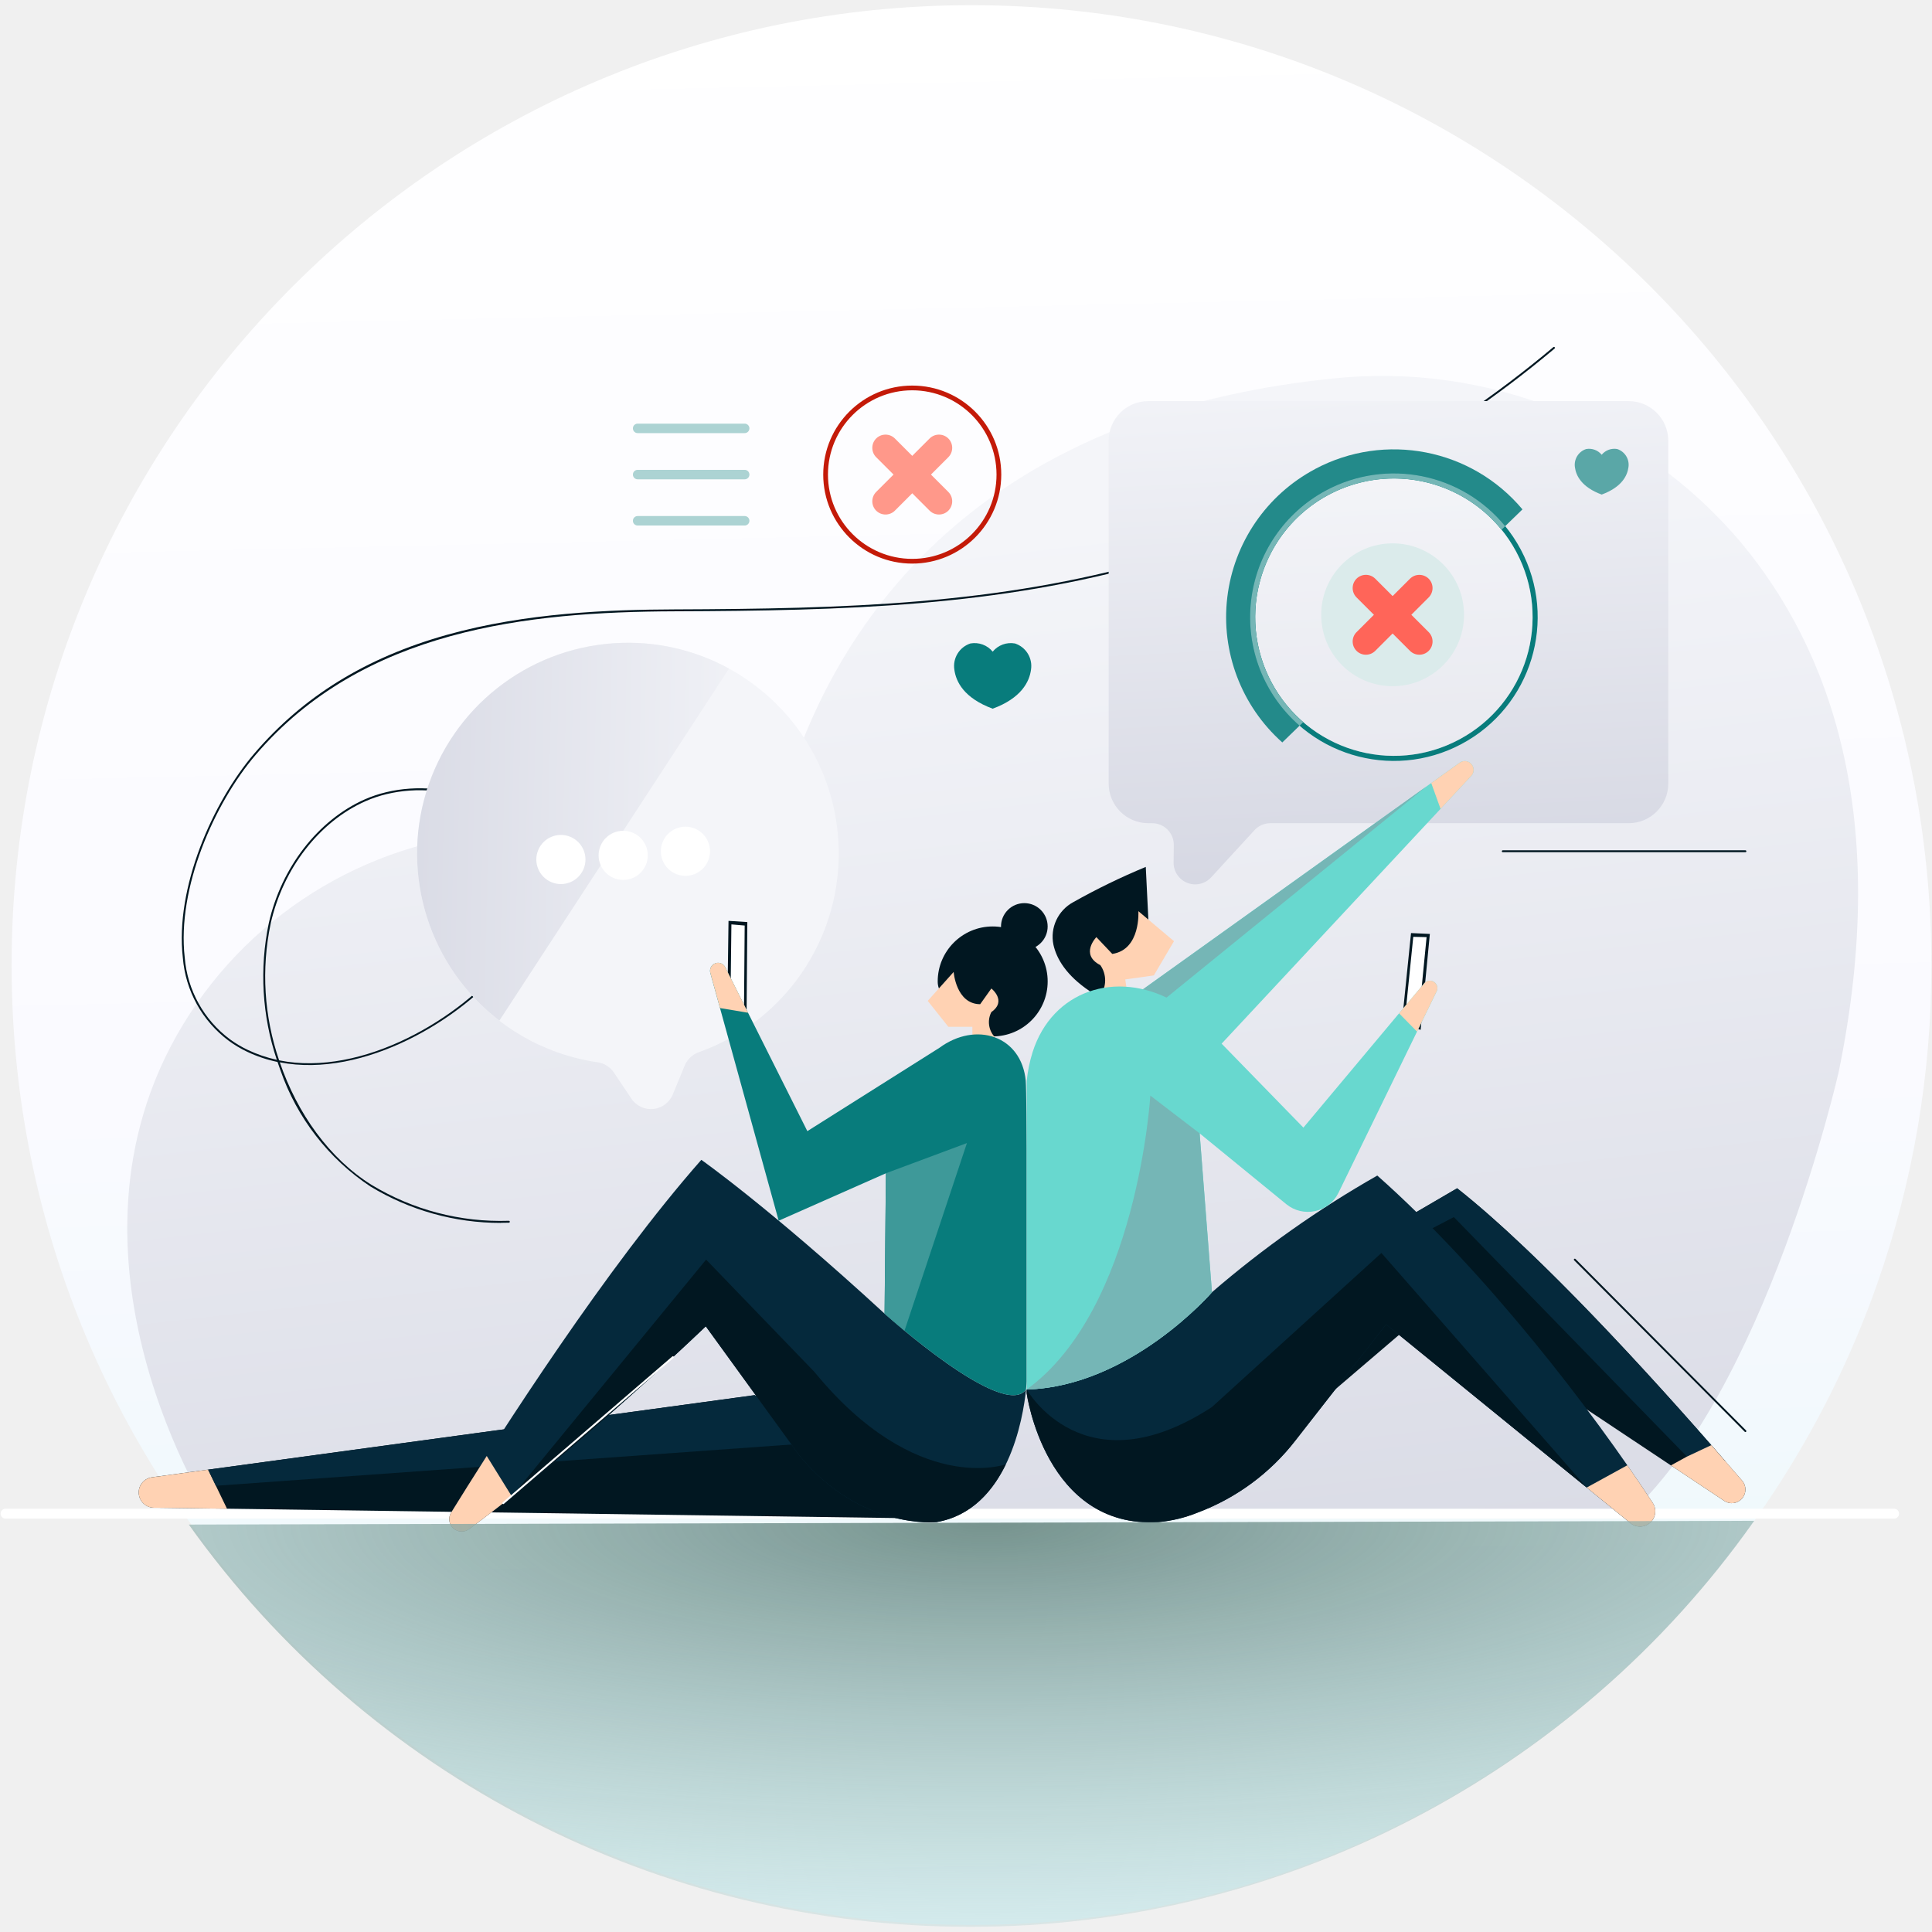
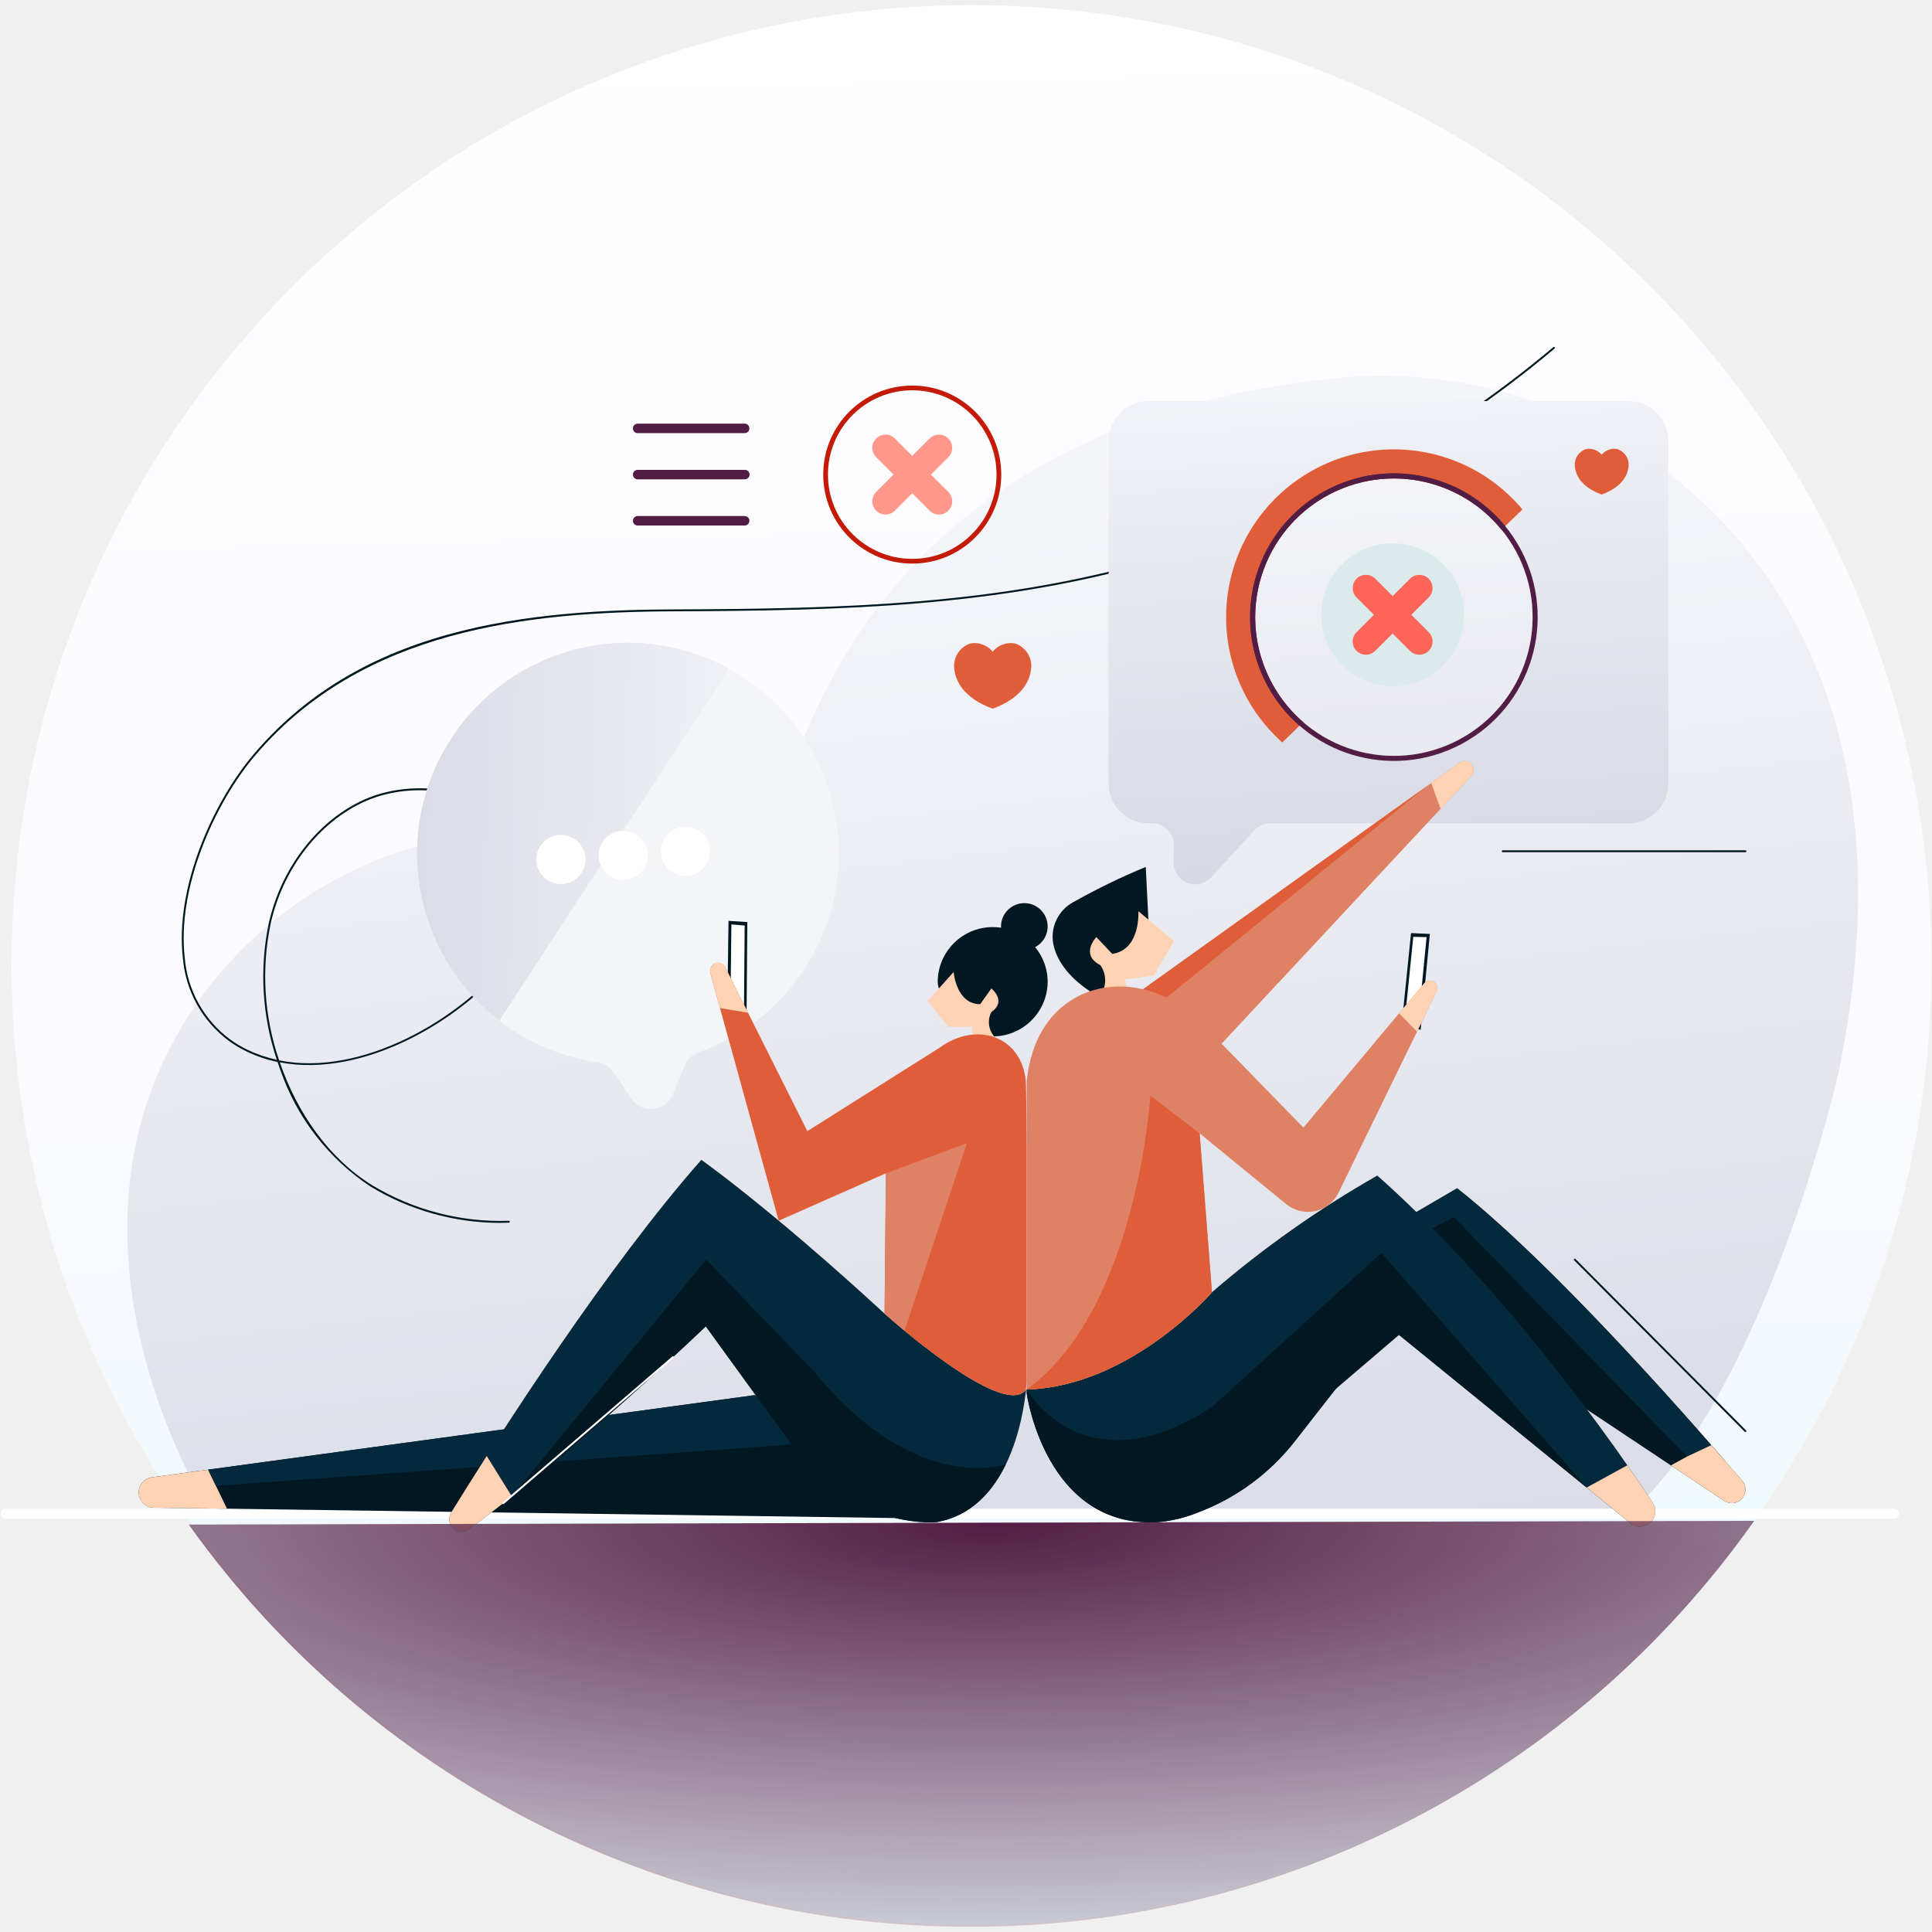
- <svg xmlns="http://www.w3.org/2000/svg" xmlns:xlink="http://www.w3.org/1999/xlink" id="no_chat_found" width="255" height="255" viewBox="0 0 255 255">
+ <svg xmlns="http://www.w3.org/2000/svg" xmlns:xlink="http://www.w3.org/1999/xlink" width="255" height="255" viewBox="0 0 255 255">
  <defs>
    <clipPath id="clip-path">
      <rect id="Rectangle_1503" data-name="Rectangle 1503" width="255" height="255" transform="translate(85.918 194.918)" fill="#f5f5f5" />
    </clipPath>
    <linearGradient id="linear-gradient" x1="0.488" y1="-0.011" x2="0.512" y2="1.041" gradientUnits="objectBoundingBox">
      <stop offset="0" stop-color="#fff" />
      <stop offset="0.55" stop-color="#fafaff" />
      <stop offset="1" stop-color="#e5f7f9" />
    </linearGradient>
    <linearGradient id="linear-gradient-2" x1="0.425" y1="0.155" x2="0.626" y2="1.324" gradientUnits="objectBoundingBox">
      <stop offset="0" stop-color="#f4f5f9" />
      <stop offset="1" stop-color="#d2d4e0" />
    </linearGradient>
    <linearGradient id="linear-gradient-3" x1="0.467" y1="-0.124" x2="0.54" y2="1.121" xlink:href="#linear-gradient-2" />
    <linearGradient id="linear-gradient-4" x1="1.208" y1="0.521" x2="-0.368" y2="0.476" xlink:href="#linear-gradient-2" />
    <radialGradient id="radial-gradient" cx="0.51" cy="0.003" r="1.958" gradientUnits="objectBoundingBox">
-       <stop offset="0" stop-color="#76938e" />
-       <stop offset="0.57" stop-color="#acd3d3" stop-opacity="0.22" />
+       <stop offset="0" stop-color="#521d44" />
+       <stop offset="0.57" stop-color="#521d44" stop-opacity="0.11" />
      <stop offset="0.73" stop-color="#d1e5e8" stop-opacity="0.11" />
      <stop offset="0.95" stop-color="#fafaff" stop-opacity="0" />
+       <stop offset="1" stop-color="#6e4464" />
    </radialGradient>
  </defs>
-   <g id="no_chat_found-2" data-name="no_chat_found" transform="translate(-85.918 -194.918)" clip-path="url(#clip-path)">
+   <g id="no_chat_found" transform="translate(-85.918 -194.918)" clip-path="url(#clip-path)">
    <g id="Layer_1" data-name="Layer 1" transform="translate(86 195.603)">
-       <g id="no_chat_found-3" data-name="no chat found">
-         <path id="Path_14583" data-name="Path 14583" d="M254.548,126.694h0a126.492,126.492,0,0,1-7.19,42.177q-.6,1.7-1.243,3.37a126.372,126.372,0,0,1-14.668,27.41l-.106.15-.144.2-.007.01a126.537,126.537,0,0,1-103.335,53.375h0A126.67,126.67,0,0,1,1.161,126.694h0A126.694,126.694,0,0,1,127.854,0h0A126.694,126.694,0,0,1,254.548,126.694Z" transform="translate(0.289)" fill="url(#linear-gradient)" />
+       <g id="no_chat_found-2" data-name="no chat found">
+         <path id="Path_14583" data-name="Path 14583" d="M254.548,126.694h0a126.492,126.492,0,0,1-7.19,42.177q-.6,1.7-1.243,3.37a126.373,126.373,0,0,1-14.668,27.41l-.106.15-.144.2-.007.01a126.537,126.537,0,0,1-103.335,53.375h0A126.675,126.675,0,0,1,1.161,126.67v.024A126.694,126.694,0,0,1,127.854,0h0A126.694,126.694,0,0,1,254.548,126.694Z" transform="translate(0.289)" fill="url(#linear-gradient)" />
        <g id="Group_4144" data-name="Group 4144" transform="translate(0 45.103)">
          <path id="Path_14584" data-name="Path 14584" d="M24.732,189.987s-22.64-34.517-3.971-65.242A53.088,53.088,0,0,1,64.037,99.277a45.469,45.469,0,0,1,33.124,11.97s.706-64,75.12-71.718a61.99,61.99,0,0,1,54.185,21.734c11.5,13.879,19.77,35.769,12.808,69.737,0,0-9.6,42.524-28.258,58.986H24.732Z" transform="translate(3.335 -35.336)" fill="url(#linear-gradient-2)" />
-           <path id="Path_14585" data-name="Path 14585" d="M61.252,151.727a33.117,33.117,0,0,1-17.217-4.812,30.29,30.29,0,0,1-11.866-15.321q-.205-.554-.392-1.113a17.8,17.8,0,0,1-4.016-1.35,14.779,14.779,0,0,1-2.4-1.429,15.18,15.18,0,0,1-6.08-10.977c-1.058-9.207,3.935-20.519,9.414-26.934,6.458-7.561,14.776-12.69,25.431-15.681,10.4-2.92,21.541-3.33,30.08-3.36,22.418-.081,42.64-.625,63.1-6.5a143.241,143.241,0,0,0,52.863-28.116.125.125,0,1,1,.162.191A143.5,143.5,0,0,1,147.38,64.492c-20.495,5.883-40.736,6.429-63.172,6.51-19.411.07-41.163,2.376-55.321,18.953C23.442,96.329,18.48,107.561,19.53,116.7a14.94,14.94,0,0,0,5.98,10.8,14.539,14.539,0,0,0,2.357,1.4,17.558,17.558,0,0,0,3.818,1.3,34.546,34.546,0,0,1-1.058-18.041c1.648-7.346,6.5-13.6,12.655-16.33,7.252-3.211,18.058-1.234,21.971,6.733,2.861,5.823-.738,11.753-3.137,14.769-6.009,7.552-18.958,15.338-30.037,13.2,2.308,6.752,6.554,12.7,12.087,16.161a32.851,32.851,0,0,0,18.147,4.756h0a.125.125,0,0,1,0,.25q-.535.017-1.071.018ZM31.988,130.269c11.008,2.217,23.94-5.556,29.932-13.087,2.363-2.97,5.908-8.8,3.109-14.5-3.851-7.841-14.5-9.779-21.645-6.615C37.3,98.759,32.5,104.95,30.872,112.22a34.142,34.142,0,0,0,1.116,18.049Z" transform="translate(4.77 -36.105)" fill="#011721" />
+           <path id="Path_14585" data-name="Path 14585" d="M61.252,151.727a33.117,33.117,0,0,1-17.217-4.812,30.29,30.29,0,0,1-11.866-15.321q-.2-.554-.392-1.113a17.8,17.8,0,0,1-4.016-1.35,14.778,14.778,0,0,1-2.4-1.429,15.18,15.18,0,0,1-6.08-10.977c-1.058-9.207,3.935-20.519,9.414-26.934C35.153,82.23,43.471,77.1,54.126,74.11c10.4-2.92,21.541-3.33,30.08-3.36,22.418-.081,42.64-.625,63.1-6.5a143.241,143.241,0,0,0,52.863-28.116.125.125,0,0,1,.162.191A143.5,143.5,0,0,1,147.38,64.492c-20.5,5.883-40.736,6.429-63.172,6.51-19.411.07-41.163,2.376-55.321,18.953C23.442,96.329,18.48,107.561,19.53,116.7a14.94,14.94,0,0,0,5.98,10.8,14.539,14.539,0,0,0,2.357,1.4,17.558,17.558,0,0,0,3.818,1.3,34.546,34.546,0,0,1-1.058-18.041c1.648-7.346,6.5-13.6,12.655-16.33,7.252-3.211,18.058-1.234,21.971,6.733,2.861,5.823-.738,11.753-3.137,14.769-6.009,7.552-18.958,15.338-30.037,13.2,2.308,6.752,6.554,12.7,12.087,16.161a32.851,32.851,0,0,0,18.147,4.756h0a.125.125,0,0,1,0,.25q-.535.017-1.071.018ZM31.988,130.269c11.008,2.217,23.94-5.556,29.932-13.087,2.363-2.97,5.908-8.8,3.109-14.5-3.851-7.841-14.5-9.779-21.645-6.615C37.3,98.759,32.5,104.95,30.872,112.22a34.142,34.142,0,0,0,1.116,18.049Z" transform="translate(4.77 -36.105)" fill="#011721" />
          <path id="Path_14586" data-name="Path 14586" d="M185.7,97.541H138.417a2.852,2.852,0,0,0-2.1.924l-5.717,6.226a2.853,2.853,0,0,1-4.955-1.962l.026-2.3a2.854,2.854,0,0,0-2.853-2.886h-.51a5.236,5.236,0,0,1-5.236-5.236V47.067a5.236,5.236,0,0,1,5.236-5.236H185.7a5.236,5.236,0,0,1,5.236,5.236V92.306a5.236,5.236,0,0,1-5.236,5.236Z" transform="translate(29.174 -34.678)" fill="url(#linear-gradient-3)" />
          <g id="Group_4134" data-name="Group 4134" transform="translate(54.972 39.047)">
            <path id="Path_14587" data-name="Path 14587" d="M99.521,92.439A27.826,27.826,0,1,0,67.8,122.729a3.149,3.149,0,0,1,2.173,1.353l2.31,3.45a3.114,3.114,0,0,0,5.465-.543l1.585-3.837A3.153,3.153,0,0,1,81.2,121.4,27.836,27.836,0,0,0,99.521,92.439Z" transform="translate(-44.006 -67.362)" fill="#f4f5f9" />
-             <path id="Path_14588" data-name="Path 14588" d="M54.863,117.237,85.172,70.776a27.675,27.675,0,0,0-15.13-3.354,27.82,27.82,0,0,0-15.179,49.815Z" transform="translate(-44.006 -67.362)" fill="url(#linear-gradient-4)" />
+             <path id="Path_14588" data-name="Path 14588" d="M54.863,117.237,85.172,70.776a27.82,27.82,0,0,0-30.309,46.461Z" transform="translate(-44.006 -67.362)" fill="url(#linear-gradient-4)" />
            <g id="Group_4133" data-name="Group 4133" transform="translate(14.728 22.934)">
              <circle id="Ellipse_232" data-name="Ellipse 232" cx="3.244" cy="3.244" r="3.244" transform="matrix(0.389, -0.921, 0.921, 0.389, 0, 7.4)" fill="#fff" />
-               <circle id="Ellipse_233" data-name="Ellipse 233" cx="3.244" cy="3.244" r="3.244" transform="translate(9.21 1.901) rotate(-0.31)" fill="#fff" />
+               <circle id="Ellipse_233" data-name="Ellipse 233" cx="3.244" cy="3.244" r="3.244" transform="matrix(1, -0.005, 0.005, 1, 9.21, 1.901)" fill="#fff" />
              <circle id="Ellipse_234" data-name="Ellipse 234" cx="3.244" cy="3.244" r="3.244" transform="translate(16.099 4.587) rotate(-45)" fill="#fff" />
            </g>
          </g>
          <path id="Path_14589" data-name="Path 14589" d="M249.81,160.164H.754a.658.658,0,1,1,0-1.3H249.81a.658.658,0,1,1,0,1.3Z" transform="translate(0 -5.514)" fill="#fff" />
          <g id="Group_4135" data-name="Group 4135" transform="translate(95.902 75.755)">
            <path id="Path_14590" data-name="Path 14590" d="M76.941,96.748l2.483.157-.1,12.159-2.558.392Z" transform="translate(-76.77 -96.748)" fill="#011721" />
-             <path id="Path_14591" data-name="Path 14591" d="M78.992,97.272,77.24,97.12,77.1,108.777l1.8-.185Z" transform="translate(-76.688 -96.655)" fill="#fff" />
+             <path id="Path_14591" data-name="Path 14591" d="M78.992,97.272,77.24,97.12l-.14,11.657,1.8-.185Z" transform="translate(-76.688 -96.655)" fill="#fff" />
          </g>
          <g id="Group_4136" data-name="Group 4136" transform="translate(184.924 77.366)">
            <path id="Path_14592" data-name="Path 14592" d="M151.751,98.152l-2.485-.114-1.232,12.1,2.5.668Z" transform="translate(-148.034 -98.038)" fill="#011721" />
            <path id="Path_14593" data-name="Path 14593" d="M149.485,98.434l1.758.04-1.135,11.6-1.765-.38Z" transform="translate(-147.957 -97.939)" fill="#fff" />
          </g>
          <g id="Group_4138" data-name="Group 4138" transform="translate(18.225 54.648)">
-             <path id="Path_14594" data-name="Path 14594" d="M118.966,111.541l43.951-31.456a1.169,1.169,0,0,1,1.536,1.748L128.99,119.87l-8.762-.826-1.263-7.5Z" transform="translate(11.421 -79.851)" fill="#68d8cf" />
-             <path id="Path_14595" data-name="Path 14595" d="M158.531,82.551h0l-39.565,28.317.436,2.586,4.1-2.443Z" transform="translate(11.422 -79.179)" fill="#75b6b6" />
-             <path id="Path_14596" data-name="Path 14596" d="M123.791,98l-.342-6.954a88.073,88.073,0,0,0-9.575,4.654,5.193,5.193,0,0,0-2.614,5.618c.409,1.84,1.673,4.035,4.816,6.146l2.017,2.23,1.4-3.534,3.593-3.776Z" transform="translate(9.472 -77.061)" fill="#011721" />
+             <path id="Path_14594" data-name="Path 14594" d="M118.966,111.541l43.951-31.456a1.169,1.169,0,0,1,1.536,1.748L128.99,119.87l-8.762-.826-1.263-7.5Z" transform="translate(11.421 -79.851)" fill="#df8165" />
+             <path id="Path_14595" data-name="Path 14595" d="M158.531,82.551h0l-39.565,28.317.436,2.586,4.1-2.443Z" transform="translate(11.422 -79.179)" fill="#df5e39" />
+             <path id="Path_14596" data-name="Path 14596" d="M123.791,98l-.342-6.954a88.074,88.074,0,0,0-9.575,4.654,5.193,5.193,0,0,0-2.614,5.618c.409,1.84,1.673,4.035,4.816,6.146l2.017,2.23,1.4-3.534,3.593-3.776Z" transform="translate(9.472 -77.061)" fill="#011721" />
            <path id="Path_14597" data-name="Path 14597" d="M119.972,106.253l-.213-1.519,3.769-.53,2.661-4.519-4.7-3.963s.338,5.081-3.445,5.643l-2.1-2.217s-2.221,2.29.52,3.695a3.481,3.481,0,0,1-.043,4.082l2.143.8,1.412-1.475Z" transform="translate(10.456 -75.896)" fill="#ffd2b3" />
            <path id="Path_14598" data-name="Path 14598" d="M139.183,153.5l15.076-12.886,38.524,25.629a1.8,1.8,0,0,0,2.37-2.676c-9.617-11.181-25.787-29.235-37.6-38.562L139.182,135.73V153.5Z" transform="translate(16.46 -68.599)" fill="#011721" />
            <path id="Path_14599" data-name="Path 14599" d="M155.7,125l-9.063,5.291,3.629,1.119,5-2.608,30.762,31.614,5.08.609c-9.748-11.219-24.449-27.374-35.4-36.025Z" transform="translate(18.317 -68.599)" fill="#05293c" />
            <path id="Path_14600" data-name="Path 14600" d="M183.489,159.479a1.8,1.8,0,0,0,2.37-2.676c-1.246-1.449-2.6-3.015-4.047-4.661l-3.227,1.515-2.108,1.157,7.012,4.665Z" transform="translate(25.753 -61.836)" fill="#ffd2b3" />
            <g id="Group_4137" data-name="Group 4137" transform="translate(0 17.491)">
-               <path id="Path_14601" data-name="Path 14601" d="M95.871,146.861,16.333,157.7a2.016,2.016,0,0,0,.244,4.013l97.944,1.369,9.385-3.849L95.871,146.861Z" transform="translate(-14.589 -80.644)" fill="#011721" />
+               <path id="Path_14601" data-name="Path 14601" d="M95.871,146.861,16.333,157.7a2.016,2.016,0,0,0,.244,4.013l97.944,1.369,9.385-3.849Z" transform="translate(-14.589 -80.644)" fill="#011721" />
              <path id="Path_14602" data-name="Path 14602" d="M23.75,154.731l-7.417,1.011a2.016,2.016,0,0,0,.244,4.013l9.667.135-2.493-5.159Z" transform="translate(-14.589 -78.682)" fill="#ffd2b3" />
              <path id="Path_14603" data-name="Path 14603" d="M94.043,146.861l-72.121,9.831,1.029,2.129,77.759-5.576,4.452-1.476Z" transform="translate(-12.762 -80.644)" fill="#05293c" />
-               <path id="Path_14604" data-name="Path 14604" d="M113.523,104.594a7.257,7.257,0,0,1-7.257,7.257c-1.5,0-1.234-2.509-2.392-3.291-1.93-1.3-4.864-1.46-4.864-3.965a7.256,7.256,0,1,1,14.513,0Z" transform="translate(6.449 -92.985)" fill="#011721" />
+               <path id="Path_14604" data-name="Path 14604" d="M113.523,104.594a7.257,7.257,0,0,1-7.257,7.257c-1.5,0-1.234-2.509-2.392-3.291-1.93-1.3-4.864-1.46-4.864-3.965a7.257,7.257,0,0,1,14.513,0Z" transform="translate(6.449 -92.985)" fill="#011721" />
              <circle id="Ellipse_235" data-name="Ellipse 235" cx="3.078" cy="3.078" r="3.078" transform="translate(112.539 4.354) rotate(-45)" fill="#011721" />
              <path id="Path_14605" data-name="Path 14605" d="M103.849,110.661v-1.278h-3.172l-2.721-3.421,3.421-3.817s.311,4.233,3.5,4.258l1.477-2.074s2.1,1.633,0,3.11a2.9,2.9,0,0,0,.51,3.364l-1.676.911Z" transform="translate(6.186 -91.787)" fill="#ffd2b3" />
              <path id="Path_14606" data-name="Path 14606" d="M111.7,169.815c9.486-1.63,11.452-13.785,11.833-17.5-2.981,4.093-18.669-10.018-18.669-10.018-15.25-14.023-24.19-20.3-24.19-20.3-12.485,14.171-26.379,35.815-33.024,46.558a1.64,1.64,0,0,0,2.367,2.183c14.325-10.495,31.245-26.765,31.245-26.765L93.645,161.05C101.708,170.866,111.7,169.815,111.7,169.815Z" transform="translate(-6.415 -86.84)" fill="#05293c" />
-               <path id="Path_14607" data-name="Path 14607" d="M116.627,116.764c-.564-5.967-6.581-7.912-11.406-4.356L87.8,123.4l-10.84-21.638a1.06,1.06,0,0,0-1.968.759l9.025,32.7,14.15-6.258-.175,18.526s15.688,14.11,18.669,10.018c.07-.679.087-1.078.087-1.078V125.629c0-.977-.044-8.021-.124-8.866Z" transform="translate(0.453 -92.03)" fill="#087c7c" />
-               <path id="Path_14608" data-name="Path 14608" d="M93.574,124.21l10.692-3.985-8.238,24.762-2.63-2.25Z" transform="translate(5.05 -87.281)" fill="#3e9999" />
+               <path id="Path_14607" data-name="Path 14607" d="M116.627,116.764c-.564-5.967-6.581-7.912-11.406-4.356L87.8,123.4,76.96,101.762a1.06,1.06,0,0,0-1.968.759l9.025,32.7,14.15-6.258-.175,18.526s15.688,14.11,18.669,10.018c.07-.679.087-1.078.087-1.078v-30.8c0-.977-.044-8.021-.124-8.866Z" transform="translate(0.453 -92.03)" fill="#df5e39" />
+               <path id="Path_14608" data-name="Path 14608" d="M93.574,124.21l10.692-3.985-8.238,24.762-2.63-2.25Z" transform="translate(5.05 -87.281)" fill="#df8165" />
              <path id="Path_14609" data-name="Path 14609" d="M52.351,153.286c-1.8,2.818-3.394,5.358-4.7,7.472a1.64,1.64,0,0,0,2.367,2.183c1.853-1.357,3.75-2.813,5.647-4.316l-3.313-5.338Z" transform="translate(-6.415 -79.042)" fill="#ffd2b3" />
              <path id="Path_14610" data-name="Path 14610" d="M79.977,107.775l-3.014-6.017a1.06,1.06,0,0,0-1.968.759l1.28,4.638Z" transform="translate(0.453 -92.03)" fill="#ffd2b3" />
-               <path id="Path_14611" data-name="Path 14611" d="M110.049,167.188c4.6-.791,7.43-4.059,9.17-7.638,0,0-11.782,4.276-25.279-12.2L79.655,132.538,54.013,163.795c12.772-10.117,25.6-22.449,25.6-22.449l12.384,17.078c8.063,9.816,18.054,8.764,18.054,8.764Z" transform="translate(-4.765 -84.213)" fill="#011721" />
+               <path id="Path_14611" data-name="Path 14611" d="M110.049,167.188c4.6-.791,7.43-4.059,9.17-7.638,0,0-11.782,4.276-25.279-12.2L79.655,132.538,54.013,163.795c12.772-10.117,25.6-22.449,25.6-22.449L92,158.424c8.063,9.816,18.054,8.764,18.054,8.764Z" transform="translate(-4.765 -84.213)" fill="#011721" />
            </g>
-             <path id="Path_14612" data-name="Path 14612" d="M191.05,166.869c-8.006-12.233-22.059-30.541-36.363-43.212a137.57,137.57,0,0,0-21.823,15.4s-10.751,12.447-24.452,12.835v.509s2.454,17.879,17.353,17a18.272,18.272,0,0,0,5.2-1.259A29.4,29.4,0,0,0,143.9,158.6l11.944-15.3,32.246,26.236a2.014,2.014,0,0,0,2.959-2.663Z" transform="translate(8.792 -68.935)" fill="#05293c" />
-             <path id="Path_14613" data-name="Path 14613" d="M132.865,144.194l-1.626-20.97,11.439,9.347a4.5,4.5,0,0,0,6.89-1.513l12.928-26.53a.987.987,0,0,0-1.586-1.149l-15.977,19.086-13.041-13.389a16.921,16.921,0,0,0-4.2-3.35c-7.445-4.093-15.9-1.387-18.5,6.771a19.061,19.061,0,0,0-.777,3.8v40.734c13.7-.387,24.452-12.835,24.452-12.835Z" transform="translate(8.792 -74.069)" fill="#68d8cf" />
+             <path id="Path_14612" data-name="Path 14612" d="M191.05,166.869c-8.006-12.233-22.059-30.541-36.363-43.212a137.569,137.569,0,0,0-21.823,15.4s-10.751,12.447-24.452,12.835v.509s2.454,17.879,17.353,17a18.271,18.271,0,0,0,5.2-1.259A29.4,29.4,0,0,0,143.9,158.6l11.944-15.3,32.246,26.236a2.014,2.014,0,0,0,2.959-2.663Z" transform="translate(8.792 -68.935)" fill="#05293c" />
+             <path id="Path_14613" data-name="Path 14613" d="M132.865,144.194l-1.626-20.97,11.439,9.347a4.5,4.5,0,0,0,6.89-1.513l12.928-26.53a.987.987,0,0,0-1.586-1.149l-15.977,19.086-13.041-13.389a16.921,16.921,0,0,0-4.2-3.35c-7.445-4.093-15.9-1.387-18.5,6.771a19.061,19.061,0,0,0-.777,3.8v40.734c13.7-.387,24.452-12.835,24.452-12.835Z" transform="translate(8.792 -74.069)" fill="#df8165" />
            <path id="Path_14614" data-name="Path 14614" d="M167.579,157.211l5.768,4.692a2.014,2.014,0,0,0,2.959-2.663c-1.025-1.566-2.151-3.233-3.362-4.974l-5.365,2.945Z" transform="translate(23.536 -61.307)" fill="#ffd2b3" />
-             <path id="Path_14615" data-name="Path 14615" d="M132.865,141.165l-1.626-20.97-6.508-4.987s-1.7,28.2-16.319,38.791c13.7-.387,24.452-12.835,24.452-12.835Z" transform="translate(8.792 -71.04)" fill="#75b6b6" />
+             <path id="Path_14615" data-name="Path 14615" d="M132.865,141.165l-1.626-20.97-6.508-4.987s-1.7,28.2-16.319,38.791c13.7-.387,24.452-12.835,24.452-12.835Z" transform="translate(8.792 -71.04)" fill="#df5e39" />
            <path id="Path_14616" data-name="Path 14616" d="M125.766,167.368a18.272,18.272,0,0,0,5.2-1.259,29.4,29.4,0,0,0,12.935-9.548l11.944-15.3L182.323,162.8l-27.092-30.964-22.366,20.333c-16.932,11.043-24.452-2.313-24.452-2.313v.509s2.454,17.879,17.353,17Z" transform="translate(8.792 -66.897)" fill="#011721" />
            <path id="Path_14617" data-name="Path 14617" d="M154.9,80.084l-3.745,2.68,1.231,3.412,4.05-4.344a1.169,1.169,0,0,0-1.536-1.748Z" transform="translate(19.442 -79.851)" fill="#ffd2b3" />
-             <path id="Path_14618" data-name="Path 14618" d="M151.106,103.379l-3.35,4,2.37,2.413,2.566-5.265A.987.987,0,0,0,151.106,103.379Z" transform="translate(18.596 -74.069)" fill="#ffd2b3" />
+             <path id="Path_14618" data-name="Path 14618" d="M151.106,103.379l-3.35,4,2.37,2.413,2.566-5.265a.987.987,0,0,0-1.586-1.148Z" transform="translate(18.596 -74.069)" fill="#ffd2b3" />
          </g>
-           <path id="Path_14619" data-name="Path 14619" d="M98.664,63.688a11.749,11.749,0,1,1,11.75-11.749A11.762,11.762,0,0,1,98.664,63.688Zm0-22.874a11.124,11.124,0,1,0,11.124,11.124A11.137,11.137,0,0,0,98.664,40.814Z" transform="translate(21.659 -35.087)" fill="#c41a08" />
+           <path id="Path_14619" data-name="Path 14619" d="M98.664,63.688a11.749,11.749,0,1,1,11.75-11.749,11.749,11.749,0,0,1-11.75,11.749Zm0-22.874a11.124,11.124,0,1,0,11.124,11.124A11.124,11.124,0,0,0,98.664,40.814Z" transform="translate(21.659 -35.087)" fill="#c41a08" />
          <g id="Group_4139" data-name="Group 4139" transform="translate(83.453 10.127)">
-             <path id="Path_14620" data-name="Path 14620" d="M81.558,45.463H67.431a.625.625,0,0,1,0-1.251H81.558a.625.625,0,1,1,0,1.251Z" transform="translate(-66.805 -44.212)" fill="#acd3d3" />
-             <path id="Path_14621" data-name="Path 14621" d="M81.558,50.344H67.431a.625.625,0,0,1,0-1.251H81.558a.625.625,0,1,1,0,1.251Z" transform="translate(-66.805 -42.995)" fill="#acd3d3" />
-             <path id="Path_14622" data-name="Path 14622" d="M81.558,55.226H67.431a.625.625,0,0,1,0-1.251H81.558a.625.625,0,1,1,0,1.251Z" transform="translate(-66.805 -41.779)" fill="#acd3d3" />
+             <path id="Path_14620" data-name="Path 14620" d="M81.558,45.463H67.431a.625.625,0,1,1,0-1.251H81.558a.625.625,0,1,1,0,1.251Z" transform="translate(-66.805 -44.212)" fill="#521d44" />
+             <path id="Path_14621" data-name="Path 14621" d="M81.558,50.344H67.431a.625.625,0,1,1,0-1.251H81.558a.626.626,0,1,1,0,1.251Z" transform="translate(-66.805 -42.995)" fill="#521d44" />
+             <path id="Path_14622" data-name="Path 14622" d="M81.558,55.226H67.431a.625.625,0,1,1,0-1.251H81.558a.625.625,0,1,1,0,1.251Z" transform="translate(-66.805 -41.779)" fill="#521d44" />
          </g>
-           <path id="Path_14623" data-name="Path 14623" d="M108.771,67.456a3.1,3.1,0,0,0-2.937,1.082,3.1,3.1,0,0,0-2.937-1.082,3.132,3.132,0,0,0-2.123,3.452c.211,1.6,1.268,3.758,5.06,5.159,3.792-1.4,4.849-3.563,5.06-5.159A3.131,3.131,0,0,0,108.771,67.456Z" transform="translate(25.106 -28.316)" fill="#087c7c" />
-           <path id="Path_14624" data-name="Path 14624" d="M171.924,46.908a2.163,2.163,0,0,0-2.05.755,2.162,2.162,0,0,0-2.05-.755,2.186,2.186,0,0,0-1.482,2.41c.147,1.114.885,2.624,3.532,3.6,2.647-.978,3.385-2.488,3.532-3.6A2.186,2.186,0,0,0,171.924,46.908Z" transform="translate(41.447 -33.429)" fill="#5aa7a7" />
-           <path id="Path_14625" data-name="Path 14625" d="M190.764,89.544H158.739a.125.125,0,1,1,0-.251h32.025a.125.125,0,0,1,0,.251Z" transform="translate(39.527 -22.851)" fill="#011721" />
+           <path id="Path_14623" data-name="Path 14623" d="M108.771,67.456a3.1,3.1,0,0,0-2.937,1.082,3.1,3.1,0,0,0-2.937-1.082,3.132,3.132,0,0,0-2.123,3.452c.211,1.6,1.268,3.758,5.06,5.159,3.792-1.4,4.849-3.563,5.06-5.159a3.131,3.131,0,0,0-2.123-3.452Z" transform="translate(25.106 -28.316)" fill="#df5e39" />
+           <path id="Path_14624" data-name="Path 14624" d="M171.924,46.908a2.163,2.163,0,0,0-2.05.755,2.162,2.162,0,0,0-2.05-.755,2.186,2.186,0,0,0-1.482,2.41c.147,1.114.885,2.624,3.532,3.6,2.647-.978,3.385-2.488,3.532-3.6a2.186,2.186,0,0,0-1.482-2.41Z" transform="translate(41.447 -33.429)" fill="#df5e39" />
+           <path id="Path_14625" data-name="Path 14625" d="M190.764,89.544H158.739a.125.125,0,1,1,0-.251h32.025a.126.126,0,1,1,0,.251Z" transform="translate(39.527 -22.851)" fill="#011721" />
          <path id="Path_14626" data-name="Path 14626" d="M188.869,155.324a.123.123,0,0,1-.089-.037l-22.523-22.636a.125.125,0,0,1,.177-.176l22.523,22.636a.125.125,0,0,1-.089.213Z" transform="translate(41.422 -12.099)" fill="#011721" />
-           <path id="Path_14627" data-name="Path 14627" d="M53.132,162.266a.125.125,0,0,1-.082-.22l22.395-19.27a.125.125,0,1,1,.163.19l-22.395,19.27a.121.121,0,0,1-.082.031Z" transform="translate(13.209 -9.53)" fill="#fff" />
+           <path id="Path_14627" data-name="Path 14627" d="M53.132,162.266a.125.125,0,0,1-.082-.22l22.4-19.27a.125.125,0,0,1,.163.19l-22.395,19.27a.121.121,0,0,1-.082.031Z" transform="translate(13.209 -9.53)" fill="#fff" />
          <g id="Group_4143" data-name="Group 4143" transform="translate(115.052 11.578)">
            <g id="Group_4140" data-name="Group 4140" transform="translate(59.246 14.349)">
-               <circle id="Ellipse_236" data-name="Ellipse 236" cx="9.428" cy="9.428" r="9.428" fill="#c8e1e1" />
+               <circle id="Ellipse_236" data-name="Ellipse 236" cx="9.428" cy="9.428" r="9.428" transform="translate(0 0)" fill="#c8e1e1" />
              <path id="Path_14628" data-name="Path 14628" d="M150.42,70.222l-7.056-7.056a1.751,1.751,0,0,1,0-2.47h0a1.751,1.751,0,0,1,2.47,0l7.056,7.056a1.751,1.751,0,0,1,0,2.47h0A1.751,1.751,0,0,1,150.42,70.222Z" transform="translate(-138.699 -56.031)" fill="#ff1200" />
-               <path id="Path_14629" data-name="Path 14629" d="M152.89,63.166l-7.056,7.056a1.751,1.751,0,0,1-2.47,0h0a1.751,1.751,0,0,1,0-2.47L150.42,60.7a1.751,1.751,0,0,1,2.47,0h0A1.751,1.751,0,0,1,152.89,63.166Z" transform="translate(-138.699 -56.031)" fill="#ff1200" />
+               <path id="Path_14629" data-name="Path 14629" d="M152.89,63.166l-7.056,7.056a1.751,1.751,0,0,1-2.47,0h0a1.751,1.751,0,0,1,0-2.47L150.42,60.7a1.751,1.751,0,0,1,2.47,0h0a1.751,1.751,0,0,1,0,2.466Z" transform="translate(-138.699 -56.031)" fill="#ff1200" />
            </g>
            <g id="Group_4142" data-name="Group 4142" transform="translate(46.695 1.944)">
-               <path id="Path_14630" data-name="Path 14630" d="M141.219,49.533A22.143,22.143,0,0,0,136.9,85.613l2.762-2.68a18.307,18.307,0,1,1,26.174-25.4l2.763-2.681a22.148,22.148,0,0,0-27.382-5.323Z" transform="translate(-129.481 -46.93)" fill="#238a8a" />
-               <path id="Path_14631" data-name="Path 14631" d="M167.745,59.525a18.976,18.976,0,1,0-7.83,25.668A18.976,18.976,0,0,0,167.745,59.525ZM159.6,84.6a18.307,18.307,0,1,1,7.554-24.763A18.307,18.307,0,0,1,159.6,84.6Z" transform="translate(-128.849 -46.298)" fill="#087c7c" />
+               <path id="Path_14630" data-name="Path 14630" d="M141.219,49.533a22.143,22.143,0,0,0-4.319,36.08l2.762-2.68a18.307,18.307,0,1,1,26.174-25.4l2.763-2.681a22.148,22.148,0,0,0-27.382-5.323Z" transform="translate(-129.481 -46.93)" fill="#df5e39" />
+               <path id="Path_14631" data-name="Path 14631" d="M167.745,59.525a18.976,18.976,0,1,0-7.83,25.668A18.976,18.976,0,0,0,167.745,59.525ZM159.6,84.6a18.307,18.307,0,1,1,7.554-24.763A18.307,18.307,0,0,1,159.6,84.6Z" transform="translate(-128.849 -46.298)" fill="#521d44" />
              <g id="Group_4141" data-name="Group 4141" transform="translate(3.84 3.84)" opacity="0.35">
-                 <circle id="Ellipse_237" data-name="Ellipse 237" cx="18.307" cy="18.307" r="18.307" fill="#fff" />
+                 <circle id="Ellipse_237" data-name="Ellipse 237" cx="18.307" cy="18.307" r="18.307" transform="translate(0 0)" fill="#fff" />
              </g>
-               <path id="Path_14632" data-name="Path 14632" d="M142.076,51.7a18.977,18.977,0,0,0-3.526,31.075l.482-.468a18.307,18.307,0,1,1,26.174-25.4l.483-.468A18.98,18.98,0,0,0,142.076,51.7Z" transform="translate(-128.849 -46.298)" fill="#75b6b6" />
+               <path id="Path_14632" data-name="Path 14632" d="M142.076,51.7a18.977,18.977,0,0,0-3.526,31.075l.482-.468a18.307,18.307,0,1,1,26.174-25.4l.483-.468A18.98,18.98,0,0,0,142.076,51.7Z" transform="translate(-128.849 -46.298)" fill="#521d44" />
            </g>
-             <path id="Path_14633" data-name="Path 14633" d="M99.666,55.408,92.61,48.353a1.751,1.751,0,0,1,0-2.47h0a1.751,1.751,0,0,1,2.47,0l7.056,7.056a1.751,1.751,0,0,1,0,2.47h0A1.751,1.751,0,0,1,99.666,55.408Z" transform="translate(-92.101 -45.374)" fill="#ff988a" />
+             <path id="Path_14633" data-name="Path 14633" d="M99.666,55.408,92.61,48.353a1.751,1.751,0,0,1,0-2.47h0a1.751,1.751,0,0,1,2.47,0l7.056,7.056a1.751,1.751,0,0,1,0,2.47h0a1.751,1.751,0,0,1-2.47,0Z" transform="translate(-92.101 -45.374)" fill="#ff988a" />
            <path id="Path_14634" data-name="Path 14634" d="M102.135,48.353,95.08,55.408a1.751,1.751,0,0,1-2.47,0h0a1.751,1.751,0,0,1,0-2.47l7.056-7.056a1.751,1.751,0,0,1,2.47,0h0A1.751,1.751,0,0,1,102.135,48.353Z" transform="translate(-92.101 -45.374)" fill="#ff988a" />
          </g>
        </g>
        <path id="Path_14635" data-name="Path 14635" d="M226.5,160.138l-.144.2-.007.01a126.537,126.537,0,0,1-103.335,53.375h0a126.532,126.532,0,0,1-103.132-53.09Z" transform="translate(4.954 39.906)" fill="url(#radial-gradient)" />
      </g>
    </g>
  </g>
</svg>
